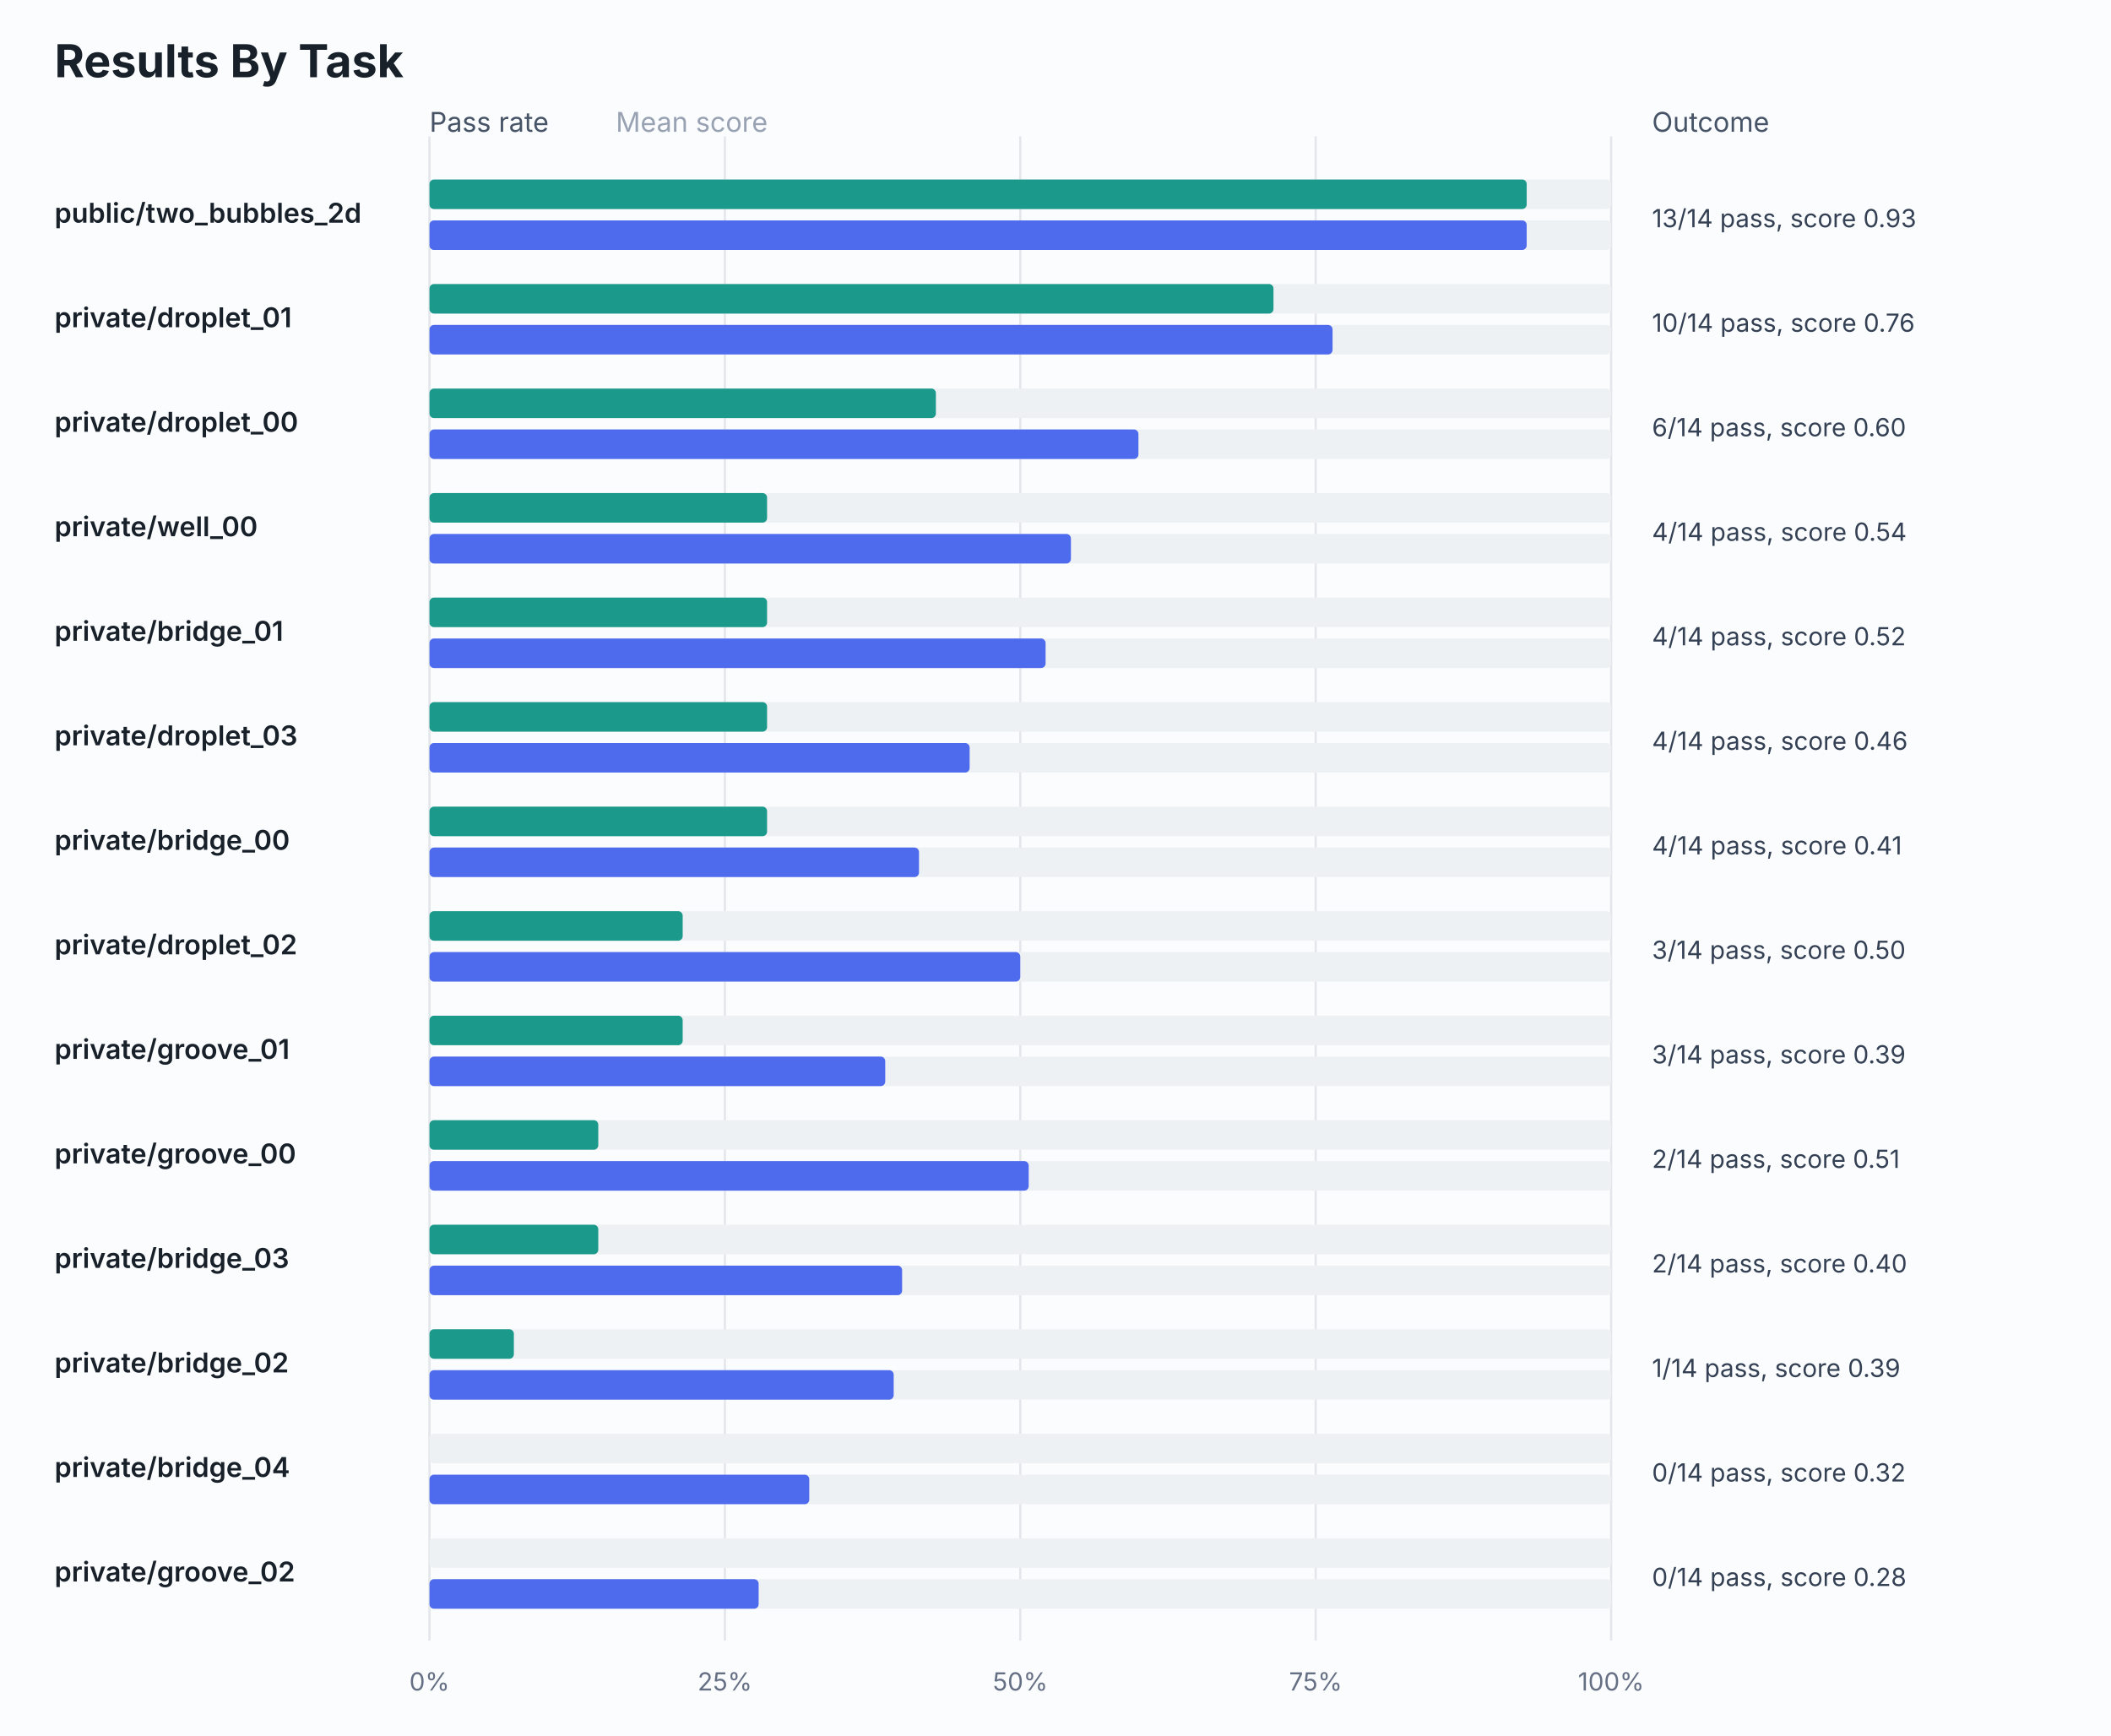
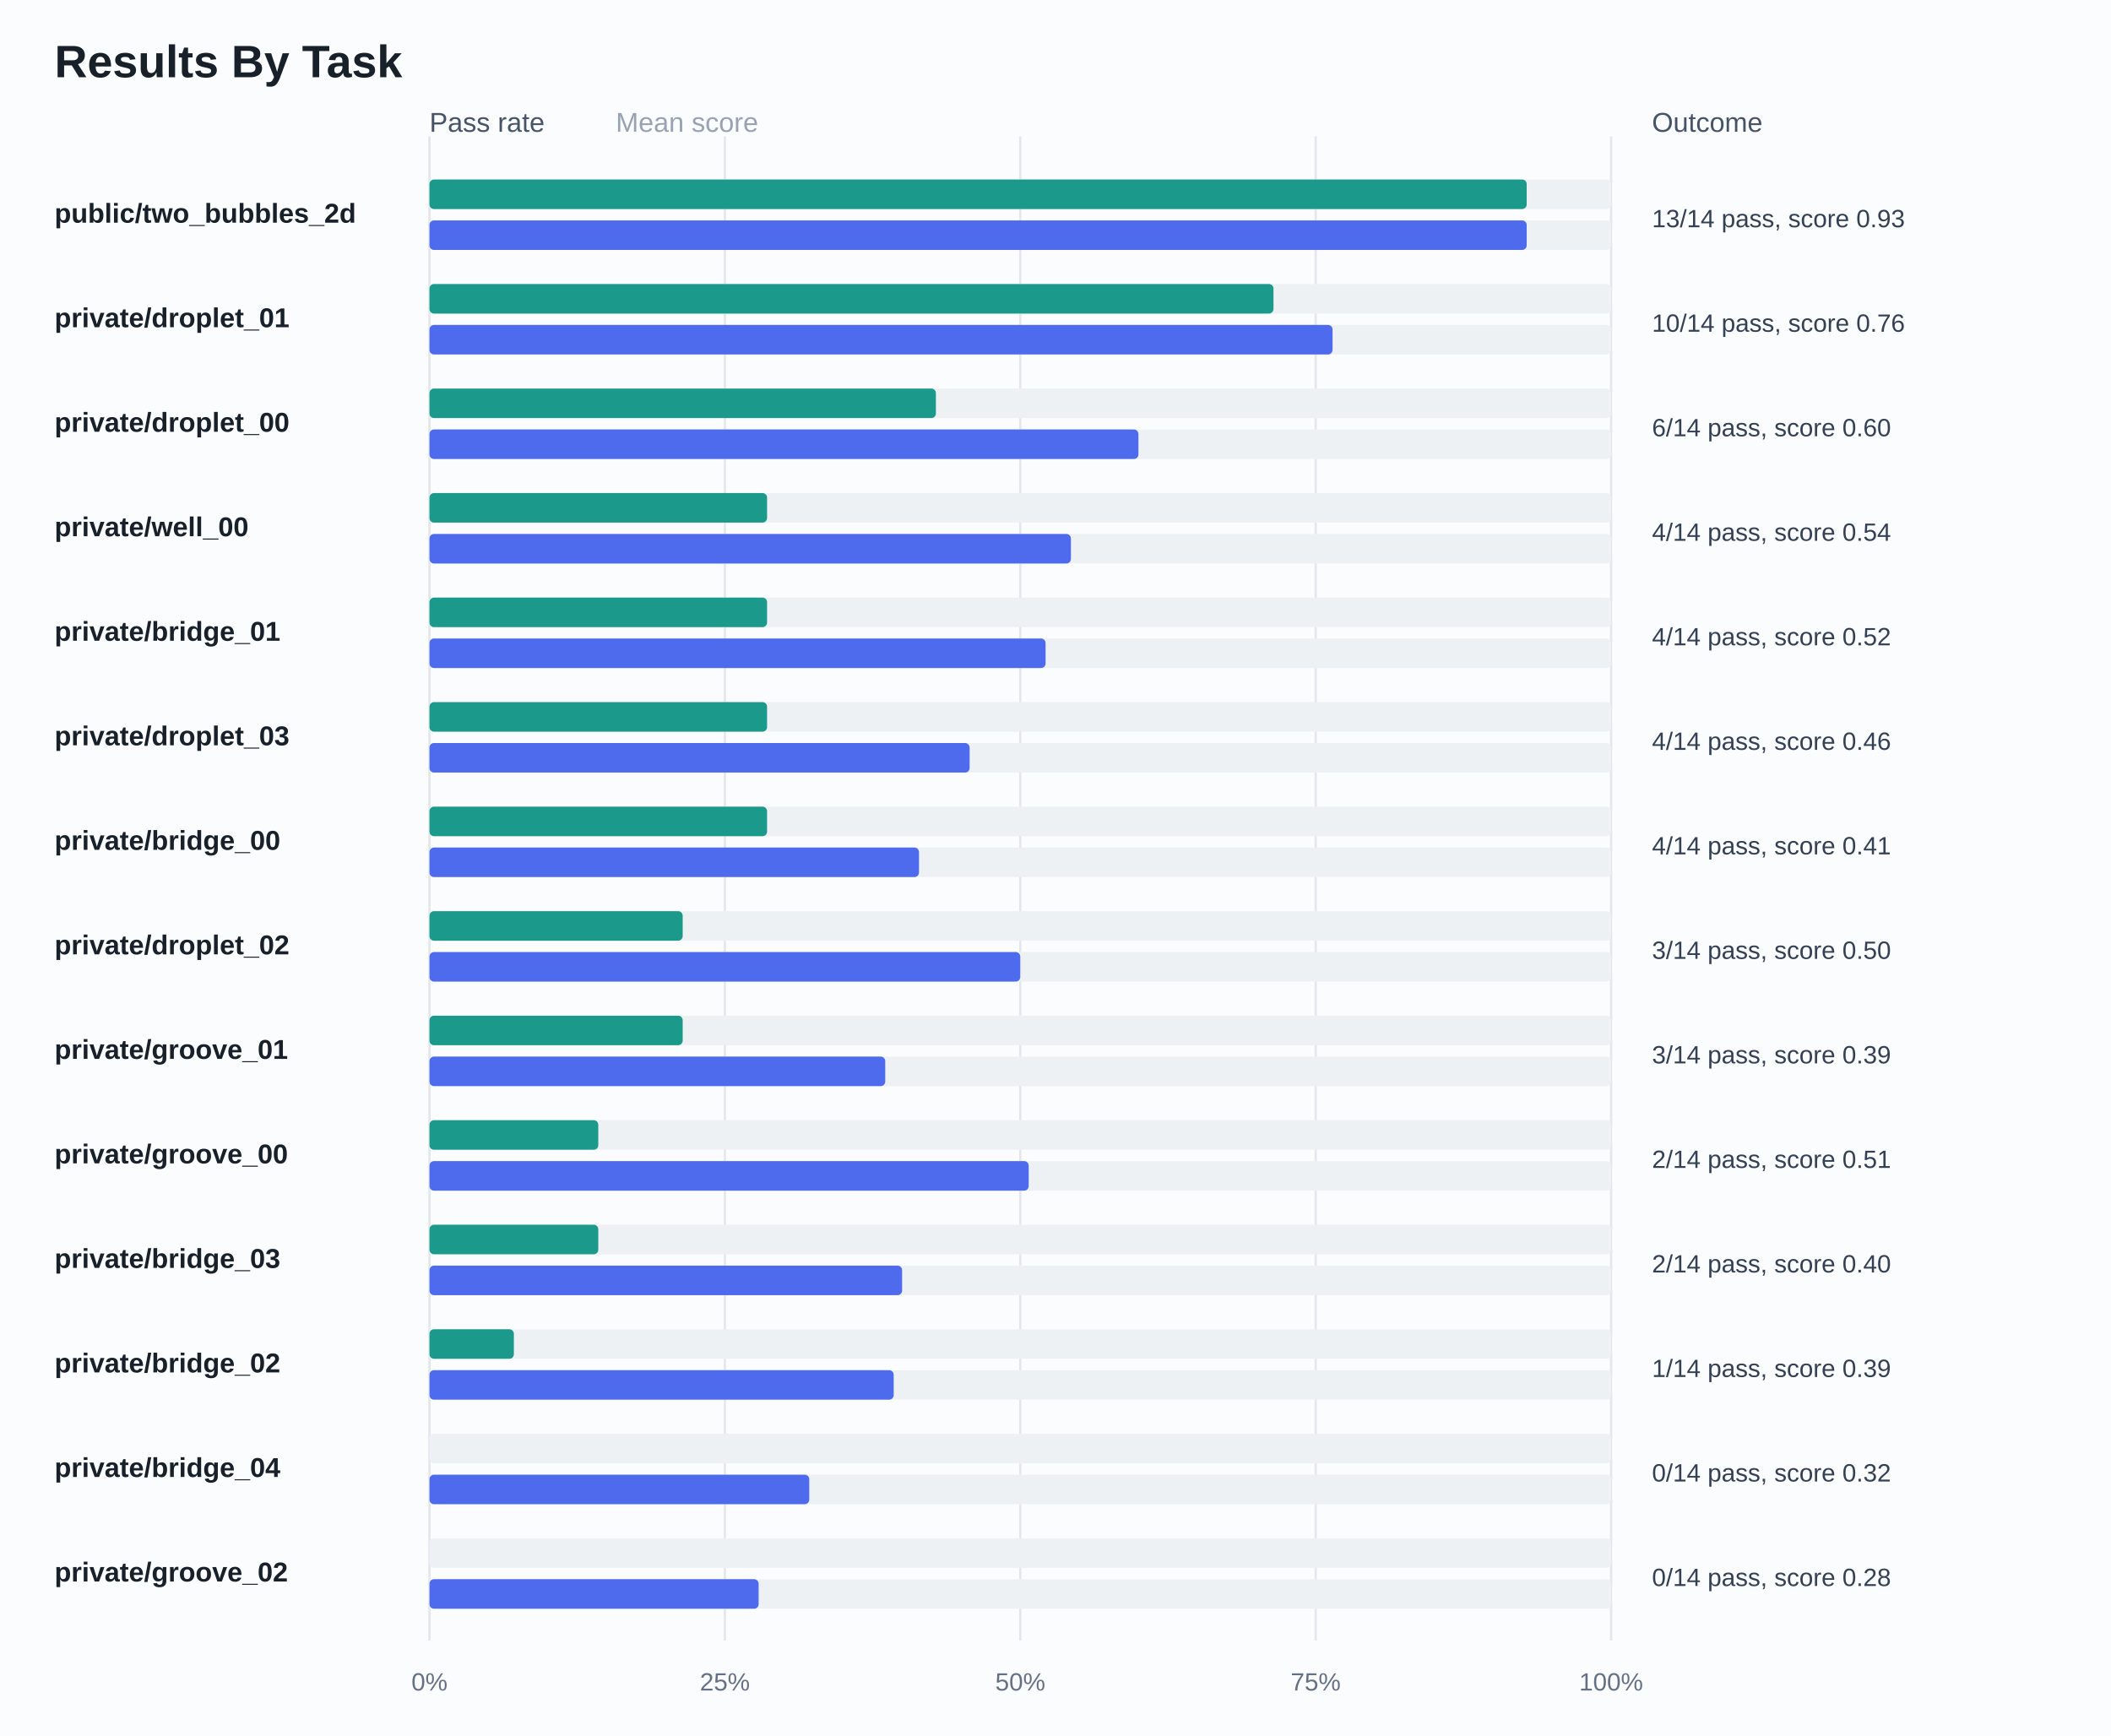
<svg xmlns="http://www.w3.org/2000/svg" width="929" height="764" viewBox="0 0 929 764">
  <rect width="100%" height="100%" fill="#fbfcfd" />
-   <style>text{font-family:-apple-system,BlinkMacSystemFont,"Segoe UI",sans-serif}</style>
+   <style>text{font-family:ui-sans-serif,system-ui,-apple-system,BlinkMacSystemFont,"Segoe UI",Arial,sans-serif;text-rendering:geometricPrecision;font-kerning:normal}.numeric{font-variant-numeric:tabular-nums;font-feature-settings:"tnum" 1,"kern" 1}</style>
  <text x="24.00" y="34.00" font-size="20" font-weight="700" text-anchor="start" fill="#18202a">Results By Task</text>
  <text x="189.00" y="58.00" font-size="12" font-weight="400" text-anchor="start" fill="#475467">Pass rate</text>
  <text x="271.00" y="58.00" font-size="12" font-weight="400" text-anchor="start" fill="#98a2b3">Mean score</text>
  <text x="727.00" y="58.00" font-size="12" font-weight="400" text-anchor="start" fill="#475467">Outcome</text>
  <line x1="189.00" y1="60" x2="189.00" y2="722" stroke="#e3e7eb" />
  <text x="189.00" y="744.00" font-size="11" font-weight="400" text-anchor="middle" fill="#667085">0%</text>
  <line x1="319.00" y1="60" x2="319.00" y2="722" stroke="#e3e7eb" />
  <text x="319.00" y="744.00" font-size="11" font-weight="400" text-anchor="middle" fill="#667085">25%</text>
  <line x1="449.00" y1="60" x2="449.00" y2="722" stroke="#e3e7eb" />
  <text x="449.00" y="744.00" font-size="11" font-weight="400" text-anchor="middle" fill="#667085">50%</text>
  <line x1="579.00" y1="60" x2="579.00" y2="722" stroke="#e3e7eb" />
  <text x="579.00" y="744.00" font-size="11" font-weight="400" text-anchor="middle" fill="#667085">75%</text>
  <line x1="709.00" y1="60" x2="709.00" y2="722" stroke="#e3e7eb" />
  <text x="709.00" y="744.00" font-size="11" font-weight="400" text-anchor="middle" fill="#667085">100%</text>
  <text x="24.00" y="98.00" font-size="12" font-weight="600" text-anchor="start" fill="#18202a">public/two_bubbles_2d</text>
  <rect x="189" y="79" width="520" height="13" rx="2" fill="#eef1f4" />
  <rect x="189" y="97" width="520" height="13" rx="2" fill="#eef1f4" />
  <rect x="189" y="79" width="482.86" height="13" rx="2" fill="#1b998b" />
  <rect x="189" y="97" width="482.86" height="13" rx="2" fill="#4f6bed" />
-   <text x="727.00" y="100.00" font-size="11" font-weight="400" text-anchor="start" fill="#344054">13/14 pass, score 0.93</text>
+   <text class="numeric" x="727.00" y="100.00" font-size="11" font-weight="400" text-anchor="start" fill="#344054">13/14 pass, score 0.93</text>
  <text x="24.00" y="144.00" font-size="12" font-weight="600" text-anchor="start" fill="#18202a">private/droplet_01</text>
  <rect x="189" y="125" width="520" height="13" rx="2" fill="#eef1f4" />
  <rect x="189" y="143" width="520" height="13" rx="2" fill="#eef1f4" />
  <rect x="189" y="125" width="371.43" height="13" rx="2" fill="#1b998b" />
  <rect x="189" y="143" width="397.43" height="13" rx="2" fill="#4f6bed" />
-   <text x="727.00" y="146.00" font-size="11" font-weight="400" text-anchor="start" fill="#344054">10/14 pass, score 0.76</text>
+   <text class="numeric" x="727.00" y="146.00" font-size="11" font-weight="400" text-anchor="start" fill="#344054">10/14 pass, score 0.76</text>
  <text x="24.00" y="190.00" font-size="12" font-weight="600" text-anchor="start" fill="#18202a">private/droplet_00</text>
  <rect x="189" y="171" width="520" height="13" rx="2" fill="#eef1f4" />
  <rect x="189" y="189" width="520" height="13" rx="2" fill="#eef1f4" />
  <rect x="189" y="171" width="222.86" height="13" rx="2" fill="#1b998b" />
  <rect x="189" y="189" width="312.00" height="13" rx="2" fill="#4f6bed" />
-   <text x="727.00" y="192.00" font-size="11" font-weight="400" text-anchor="start" fill="#344054">6/14 pass, score 0.60</text>
+   <text class="numeric" x="727.00" y="192.00" font-size="11" font-weight="400" text-anchor="start" fill="#344054">6/14 pass, score 0.60</text>
  <text x="24.00" y="236.00" font-size="12" font-weight="600" text-anchor="start" fill="#18202a">private/well_00</text>
  <rect x="189" y="217" width="520" height="13" rx="2" fill="#eef1f4" />
  <rect x="189" y="235" width="520" height="13" rx="2" fill="#eef1f4" />
  <rect x="189" y="217" width="148.57" height="13" rx="2" fill="#1b998b" />
  <rect x="189" y="235" width="282.29" height="13" rx="2" fill="#4f6bed" />
-   <text x="727.00" y="238.00" font-size="11" font-weight="400" text-anchor="start" fill="#344054">4/14 pass, score 0.54</text>
+   <text class="numeric" x="727.00" y="238.00" font-size="11" font-weight="400" text-anchor="start" fill="#344054">4/14 pass, score 0.54</text>
  <text x="24.00" y="282.00" font-size="12" font-weight="600" text-anchor="start" fill="#18202a">private/bridge_01</text>
  <rect x="189" y="263" width="520" height="13" rx="2" fill="#eef1f4" />
  <rect x="189" y="281" width="520" height="13" rx="2" fill="#eef1f4" />
  <rect x="189" y="263" width="148.57" height="13" rx="2" fill="#1b998b" />
  <rect x="189" y="281" width="271.14" height="13" rx="2" fill="#4f6bed" />
-   <text x="727.00" y="284.00" font-size="11" font-weight="400" text-anchor="start" fill="#344054">4/14 pass, score 0.52</text>
+   <text class="numeric" x="727.00" y="284.00" font-size="11" font-weight="400" text-anchor="start" fill="#344054">4/14 pass, score 0.52</text>
  <text x="24.00" y="328.00" font-size="12" font-weight="600" text-anchor="start" fill="#18202a">private/droplet_03</text>
  <rect x="189" y="309" width="520" height="13" rx="2" fill="#eef1f4" />
  <rect x="189" y="327" width="520" height="13" rx="2" fill="#eef1f4" />
  <rect x="189" y="309" width="148.57" height="13" rx="2" fill="#1b998b" />
  <rect x="189" y="327" width="237.71" height="13" rx="2" fill="#4f6bed" />
-   <text x="727.00" y="330.00" font-size="11" font-weight="400" text-anchor="start" fill="#344054">4/14 pass, score 0.46</text>
+   <text class="numeric" x="727.00" y="330.00" font-size="11" font-weight="400" text-anchor="start" fill="#344054">4/14 pass, score 0.46</text>
  <text x="24.00" y="374.00" font-size="12" font-weight="600" text-anchor="start" fill="#18202a">private/bridge_00</text>
  <rect x="189" y="355" width="520" height="13" rx="2" fill="#eef1f4" />
  <rect x="189" y="373" width="520" height="13" rx="2" fill="#eef1f4" />
  <rect x="189" y="355" width="148.57" height="13" rx="2" fill="#1b998b" />
  <rect x="189" y="373" width="215.43" height="13" rx="2" fill="#4f6bed" />
-   <text x="727.00" y="376.00" font-size="11" font-weight="400" text-anchor="start" fill="#344054">4/14 pass, score 0.41</text>
+   <text class="numeric" x="727.00" y="376.00" font-size="11" font-weight="400" text-anchor="start" fill="#344054">4/14 pass, score 0.41</text>
  <text x="24.00" y="420.00" font-size="12" font-weight="600" text-anchor="start" fill="#18202a">private/droplet_02</text>
  <rect x="189" y="401" width="520" height="13" rx="2" fill="#eef1f4" />
  <rect x="189" y="419" width="520" height="13" rx="2" fill="#eef1f4" />
  <rect x="189" y="401" width="111.43" height="13" rx="2" fill="#1b998b" />
  <rect x="189" y="419" width="260.00" height="13" rx="2" fill="#4f6bed" />
-   <text x="727.00" y="422.00" font-size="11" font-weight="400" text-anchor="start" fill="#344054">3/14 pass, score 0.50</text>
+   <text class="numeric" x="727.00" y="422.00" font-size="11" font-weight="400" text-anchor="start" fill="#344054">3/14 pass, score 0.50</text>
  <text x="24.00" y="466.00" font-size="12" font-weight="600" text-anchor="start" fill="#18202a">private/groove_01</text>
  <rect x="189" y="447" width="520" height="13" rx="2" fill="#eef1f4" />
  <rect x="189" y="465" width="520" height="13" rx="2" fill="#eef1f4" />
  <rect x="189" y="447" width="111.43" height="13" rx="2" fill="#1b998b" />
  <rect x="189" y="465" width="200.57" height="13" rx="2" fill="#4f6bed" />
-   <text x="727.00" y="468.00" font-size="11" font-weight="400" text-anchor="start" fill="#344054">3/14 pass, score 0.39</text>
+   <text class="numeric" x="727.00" y="468.00" font-size="11" font-weight="400" text-anchor="start" fill="#344054">3/14 pass, score 0.39</text>
  <text x="24.00" y="512.00" font-size="12" font-weight="600" text-anchor="start" fill="#18202a">private/groove_00</text>
  <rect x="189" y="493" width="520" height="13" rx="2" fill="#eef1f4" />
  <rect x="189" y="511" width="520" height="13" rx="2" fill="#eef1f4" />
  <rect x="189" y="493" width="74.29" height="13" rx="2" fill="#1b998b" />
  <rect x="189" y="511" width="263.71" height="13" rx="2" fill="#4f6bed" />
-   <text x="727.00" y="514.00" font-size="11" font-weight="400" text-anchor="start" fill="#344054">2/14 pass, score 0.51</text>
+   <text class="numeric" x="727.00" y="514.00" font-size="11" font-weight="400" text-anchor="start" fill="#344054">2/14 pass, score 0.51</text>
  <text x="24.00" y="558.00" font-size="12" font-weight="600" text-anchor="start" fill="#18202a">private/bridge_03</text>
  <rect x="189" y="539" width="520" height="13" rx="2" fill="#eef1f4" />
  <rect x="189" y="557" width="520" height="13" rx="2" fill="#eef1f4" />
  <rect x="189" y="539" width="74.29" height="13" rx="2" fill="#1b998b" />
  <rect x="189" y="557" width="208.00" height="13" rx="2" fill="#4f6bed" />
-   <text x="727.00" y="560.00" font-size="11" font-weight="400" text-anchor="start" fill="#344054">2/14 pass, score 0.40</text>
+   <text class="numeric" x="727.00" y="560.00" font-size="11" font-weight="400" text-anchor="start" fill="#344054">2/14 pass, score 0.40</text>
  <text x="24.00" y="604.00" font-size="12" font-weight="600" text-anchor="start" fill="#18202a">private/bridge_02</text>
  <rect x="189" y="585" width="520" height="13" rx="2" fill="#eef1f4" />
  <rect x="189" y="603" width="520" height="13" rx="2" fill="#eef1f4" />
  <rect x="189" y="585" width="37.14" height="13" rx="2" fill="#1b998b" />
  <rect x="189" y="603" width="204.29" height="13" rx="2" fill="#4f6bed" />
-   <text x="727.00" y="606.00" font-size="11" font-weight="400" text-anchor="start" fill="#344054">1/14 pass, score 0.39</text>
+   <text class="numeric" x="727.00" y="606.00" font-size="11" font-weight="400" text-anchor="start" fill="#344054">1/14 pass, score 0.39</text>
  <text x="24.00" y="650.00" font-size="12" font-weight="600" text-anchor="start" fill="#18202a">private/bridge_04</text>
  <rect x="189" y="631" width="520" height="13" rx="2" fill="#eef1f4" />
  <rect x="189" y="649" width="520" height="13" rx="2" fill="#eef1f4" />
  <rect x="189" y="631" width="0.00" height="13" rx="2" fill="#1b998b" />
  <rect x="189" y="649" width="167.14" height="13" rx="2" fill="#4f6bed" />
-   <text x="727.00" y="652.00" font-size="11" font-weight="400" text-anchor="start" fill="#344054">0/14 pass, score 0.32</text>
+   <text class="numeric" x="727.00" y="652.00" font-size="11" font-weight="400" text-anchor="start" fill="#344054">0/14 pass, score 0.32</text>
  <text x="24.00" y="696.00" font-size="12" font-weight="600" text-anchor="start" fill="#18202a">private/groove_02</text>
  <rect x="189" y="677" width="520" height="13" rx="2" fill="#eef1f4" />
  <rect x="189" y="695" width="520" height="13" rx="2" fill="#eef1f4" />
  <rect x="189" y="677" width="0.00" height="13" rx="2" fill="#1b998b" />
  <rect x="189" y="695" width="144.86" height="13" rx="2" fill="#4f6bed" />
-   <text x="727.00" y="698.00" font-size="11" font-weight="400" text-anchor="start" fill="#344054">0/14 pass, score 0.28</text>
+   <text class="numeric" x="727.00" y="698.00" font-size="11" font-weight="400" text-anchor="start" fill="#344054">0/14 pass, score 0.28</text>
</svg>
